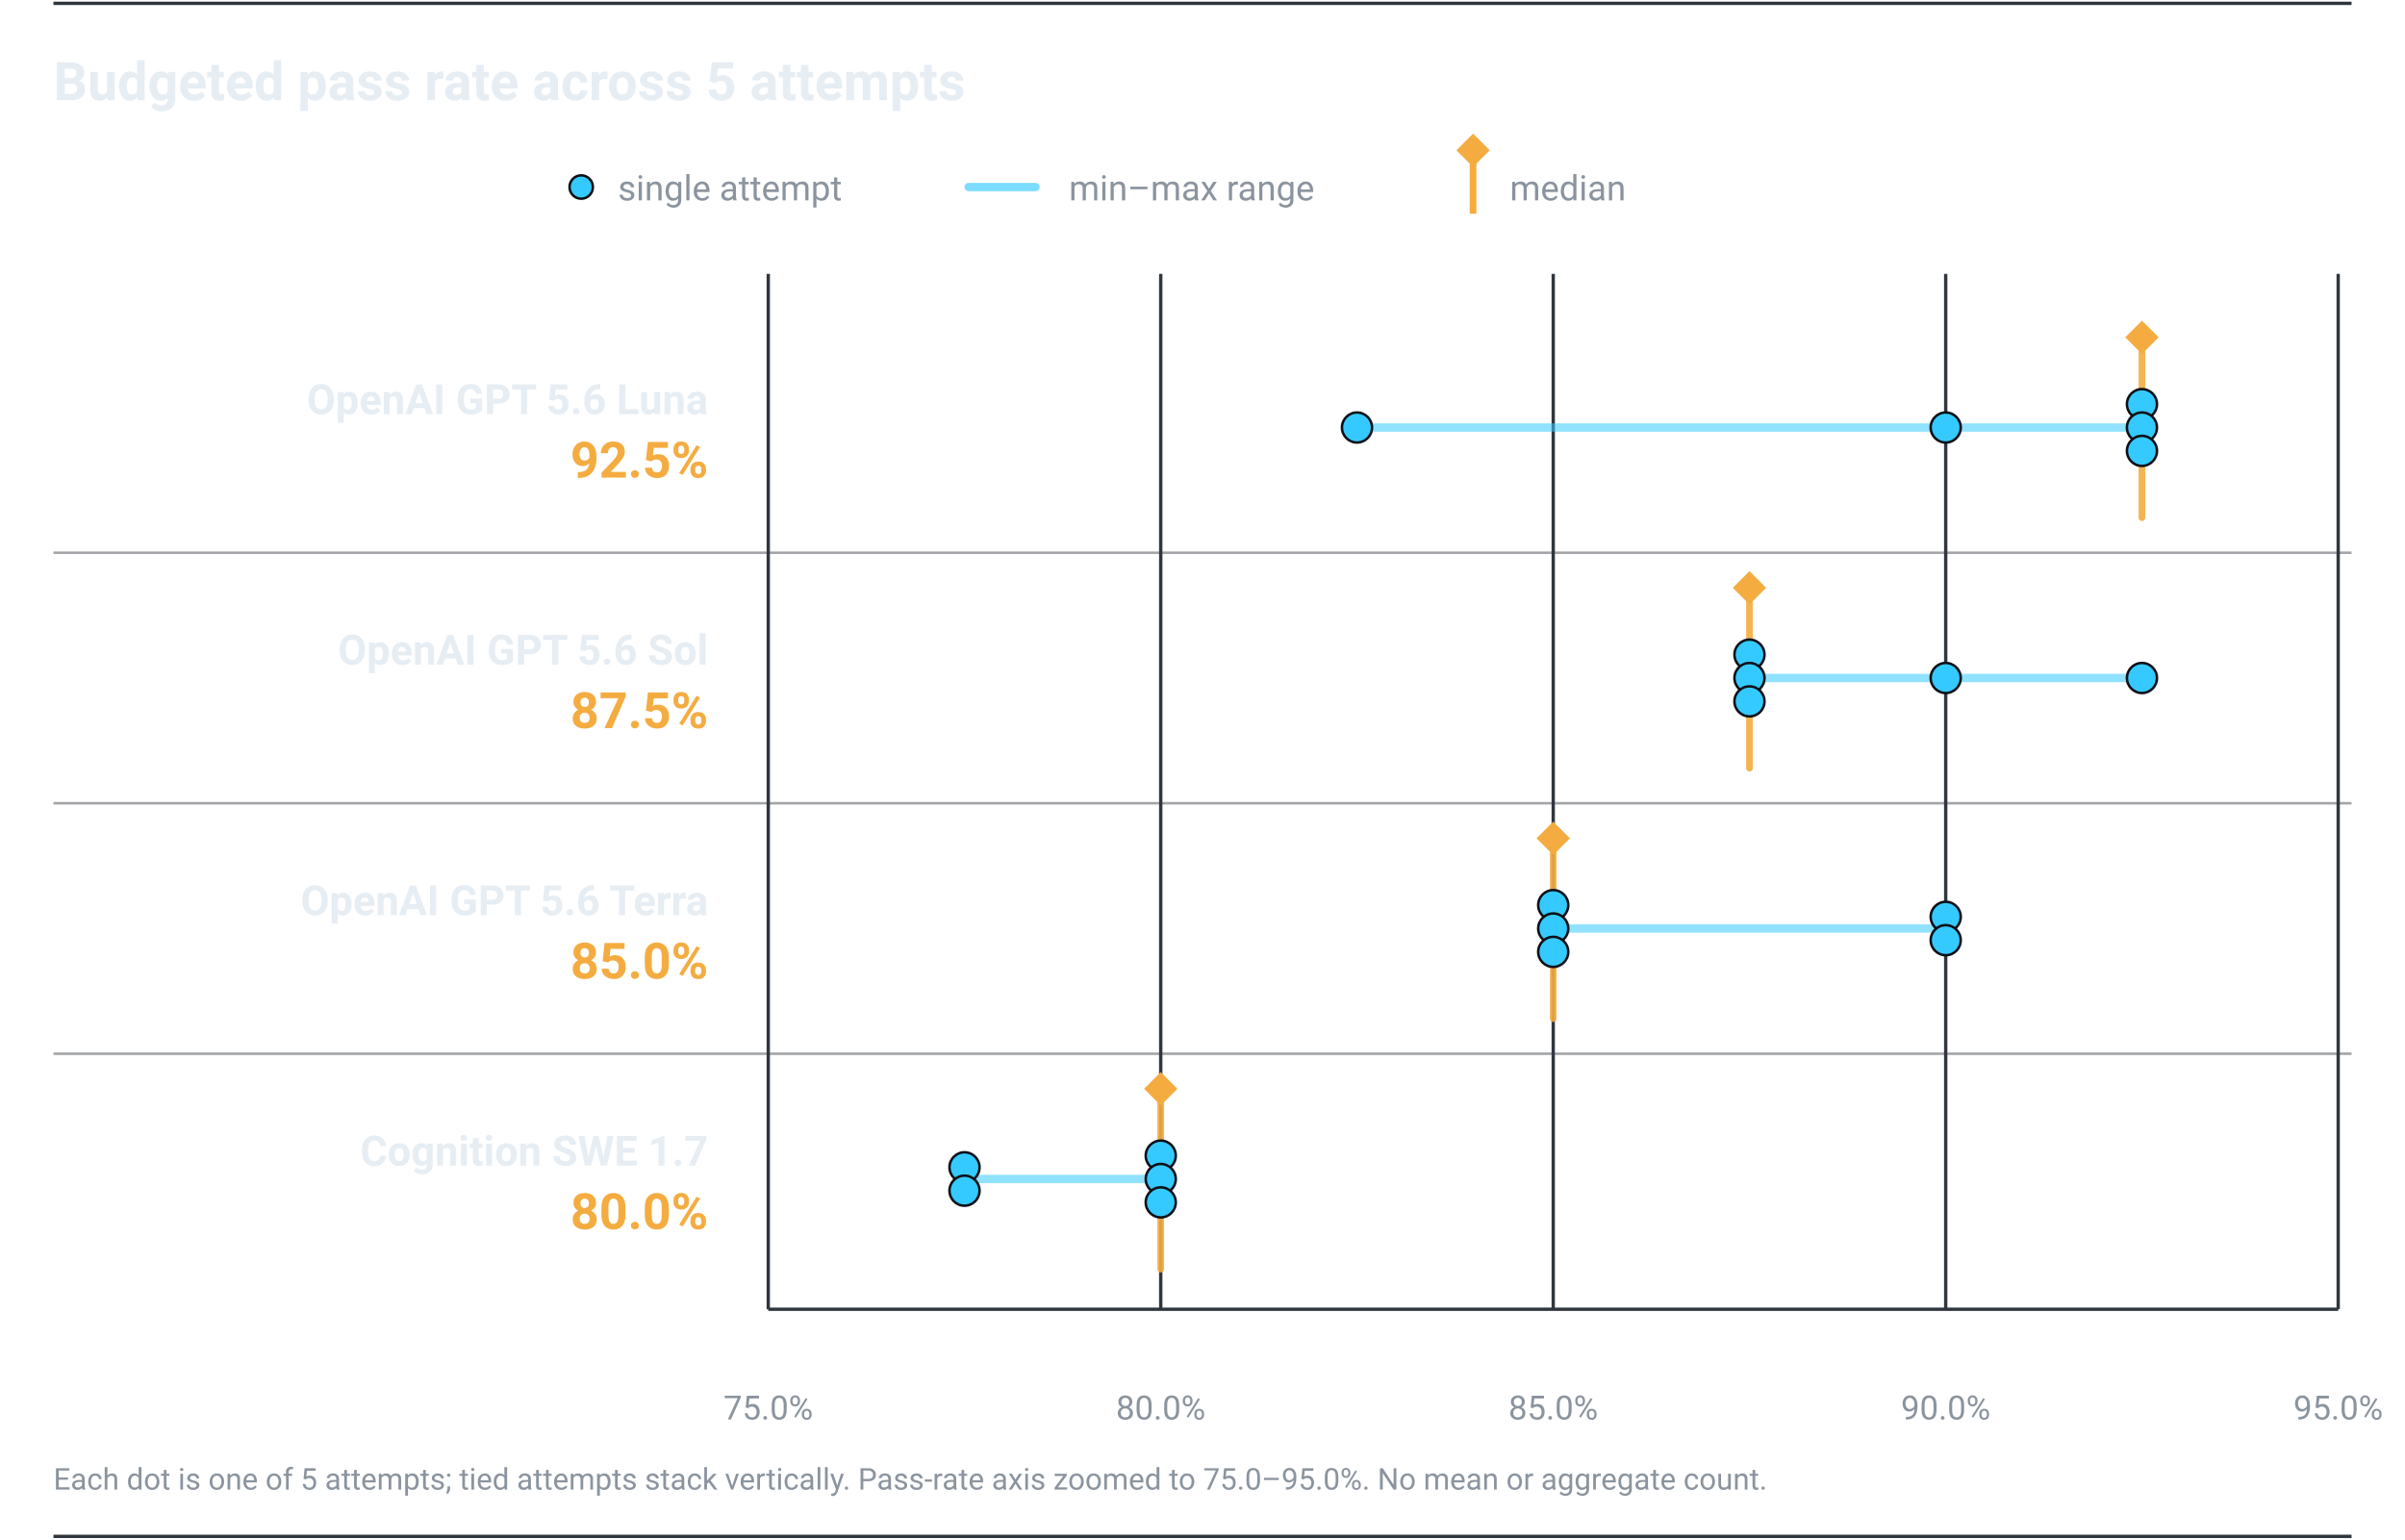
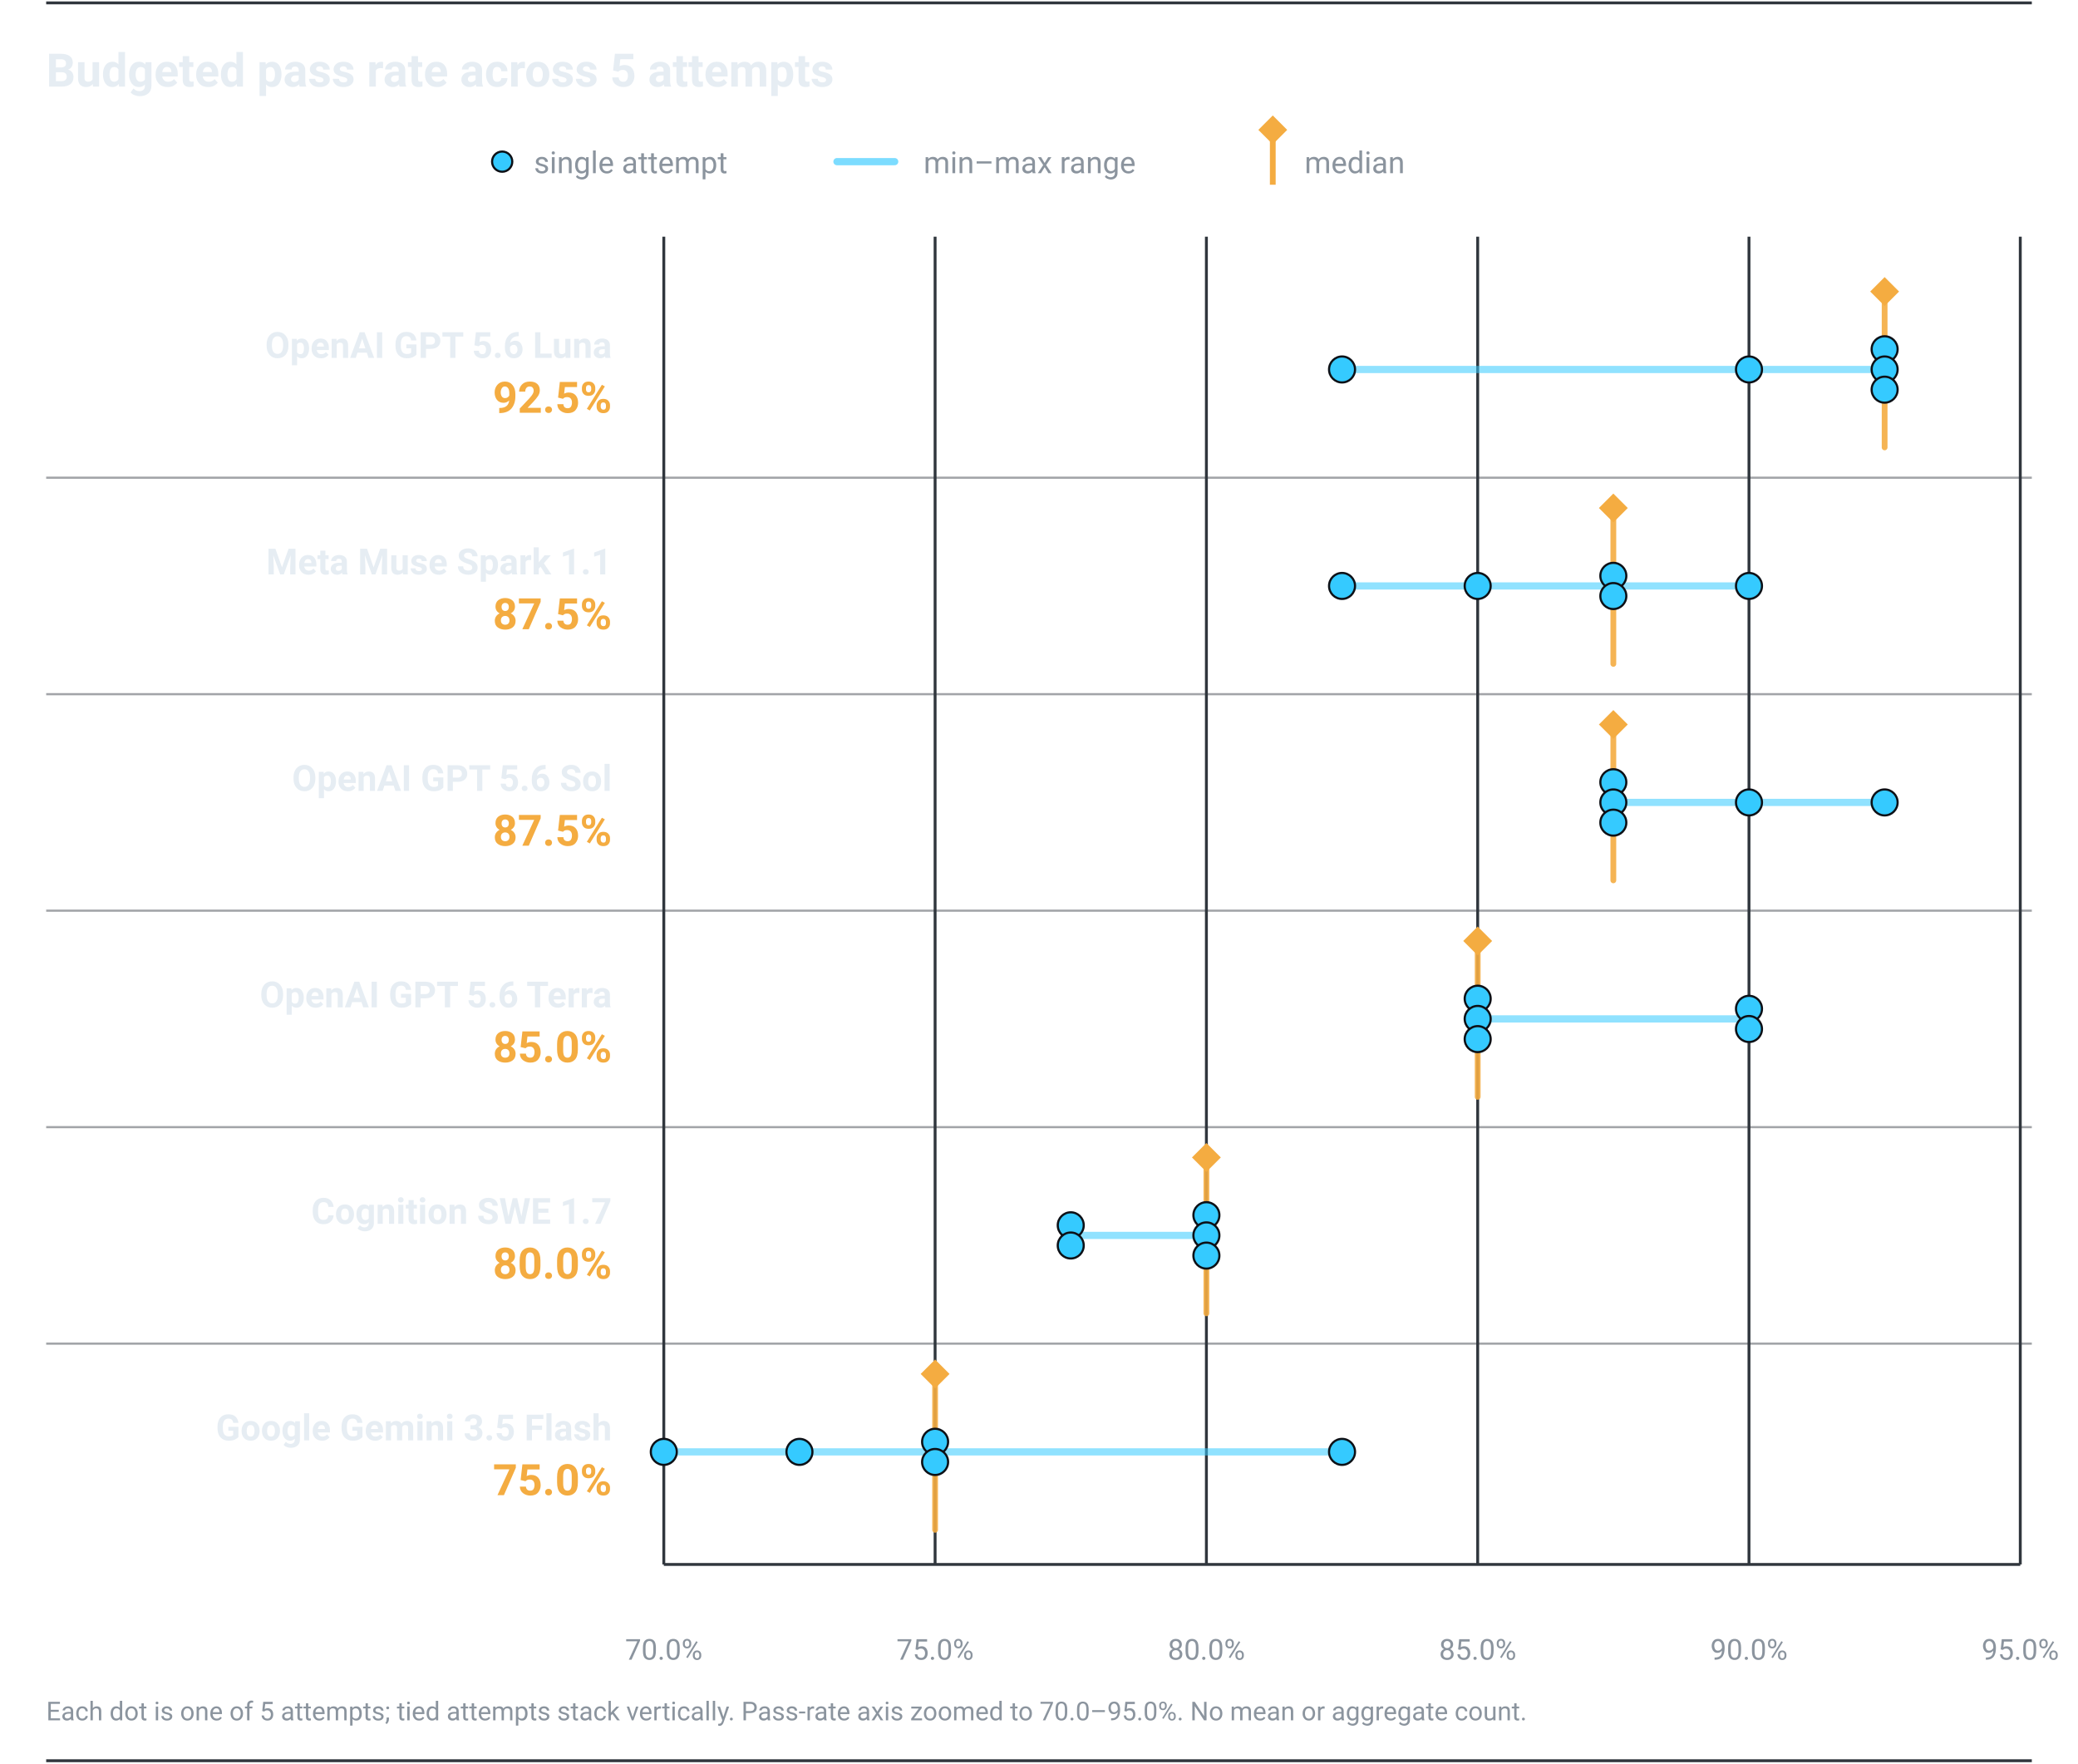
- <svg xmlns="http://www.w3.org/2000/svg" width="720" height="461" viewBox="0 0 720 461" role="img" aria-labelledby="qbd-title qbd-desc" font-family="ui-sans-serif,system-ui,-apple-system,Segoe UI,Roboto,Helvetica,Arial,sans-serif">
+ <svg xmlns="http://www.w3.org/2000/svg" width="720" height="611" viewBox="0 0 720 611" role="img" aria-labelledby="qbd-title qbd-desc" font-family="ui-sans-serif,system-ui,-apple-system,Segoe UI,Roboto,Helvetica,Arial,sans-serif">
  <line x1="16" y1="1" x2="704" y2="1" stroke="#30363D" stroke-width="1" />
  <text x="16" y="30" fill="#E6EDF3" font-size="16" font-weight="650">Budgeted pass rate across 5 attempts</text>
  <circle cx="174" cy="56" r="3.5" fill="#35CAFF" stroke="#0D1117" stroke-width=".75" />
  <text x="185" y="60" fill="#8B949E" font-size="10.5">single attempt</text>
  <line x1="290" y1="56" x2="310" y2="56" stroke="#35CAFF" stroke-width="2.5" stroke-linecap="round" opacity=".65" />
  <text x="320" y="60" fill="#8B949E" font-size="10.5">min–max range</text>
  <line x1="441" y1="45" x2="441" y2="64" stroke="#F4AC41" stroke-width="2" />
  <polygon points="441,40 446,45 441,50 436,45" fill="#F4AC41" />
  <text x="452" y="60" fill="#8B949E" font-size="10.5">median</text>
-   <line x1="230.00" y1="82" x2="230.00" y2="392" stroke="#30363D" stroke-width="1" />
-   <text x="230.00" y="425" text-anchor="middle" fill="#8B949E" font-size="10">75.0%</text>
-   <line x1="347.50" y1="82" x2="347.50" y2="392" stroke="#30363D" stroke-width="1" />
-   <text x="347.50" y="425" text-anchor="middle" fill="#8B949E" font-size="10">80.0%</text>
-   <line x1="465.00" y1="82" x2="465.00" y2="392" stroke="#30363D" stroke-width="1" />
-   <text x="465.00" y="425" text-anchor="middle" fill="#8B949E" font-size="10">85.0%</text>
-   <line x1="582.50" y1="82" x2="582.50" y2="392" stroke="#30363D" stroke-width="1" />
-   <text x="582.50" y="425" text-anchor="middle" fill="#8B949E" font-size="10">90.0%</text>
-   <line x1="700.00" y1="82" x2="700.00" y2="392" stroke="#30363D" stroke-width="1" />
-   <text x="700.00" y="425" text-anchor="middle" fill="#8B949E" font-size="10">95.0%</text>
-   <line x1="230" y1="392" x2="700" y2="392" stroke="#30363D" stroke-width="1" />
+   <line x1="230.00" y1="82" x2="230.00" y2="542" stroke="#30363D" stroke-width="1" />
+   <text x="230.00" y="575" text-anchor="middle" fill="#8B949E" font-size="10">70.0%</text>
+   <line x1="324.00" y1="82" x2="324.00" y2="542" stroke="#30363D" stroke-width="1" />
+   <text x="324.00" y="575" text-anchor="middle" fill="#8B949E" font-size="10">75.0%</text>
+   <line x1="418.00" y1="82" x2="418.00" y2="542" stroke="#30363D" stroke-width="1" />
+   <text x="418.00" y="575" text-anchor="middle" fill="#8B949E" font-size="10">80.0%</text>
+   <line x1="512.00" y1="82" x2="512.00" y2="542" stroke="#30363D" stroke-width="1" />
+   <text x="512.00" y="575" text-anchor="middle" fill="#8B949E" font-size="10">85.0%</text>
+   <line x1="606.00" y1="82" x2="606.00" y2="542" stroke="#30363D" stroke-width="1" />
+   <text x="606.00" y="575" text-anchor="middle" fill="#8B949E" font-size="10">90.0%</text>
+   <line x1="700.00" y1="82" x2="700.00" y2="542" stroke="#30363D" stroke-width="1" />
+   <text x="700.00" y="575" text-anchor="middle" fill="#8B949E" font-size="10">95.0%</text>
+   <line x1="230" y1="542" x2="700" y2="542" stroke="#30363D" stroke-width="1" />
  <text x="212" y="124" text-anchor="end" fill="#E6EDF3" font-size="12.5" font-weight="600">OpenAI GPT 5.6 Luna</text>
  <text x="212" y="143" text-anchor="end" fill="#F4AC41" font-size="15" font-weight="700">92.5%</text>
-   <line x1="406.25" y1="128" x2="641.25" y2="128" stroke="#35CAFF" stroke-width="2.5" stroke-linecap="round" opacity=".55" />
-   <line x1="641.25" y1="101" x2="641.25" y2="155" stroke="#F4AC41" stroke-width="2" stroke-linecap="round" opacity=".9" />
-   <circle cx="406.25" cy="128.00" r="4.5" fill="#35CAFF" stroke="#0D1117" stroke-width=".75" />
-   <circle cx="582.50" cy="128.00" r="4.5" fill="#35CAFF" stroke="#0D1117" stroke-width=".75" />
-   <circle cx="641.25" cy="121.00" r="4.5" fill="#35CAFF" stroke="#0D1117" stroke-width=".75" />
-   <circle cx="641.25" cy="128.00" r="4.5" fill="#35CAFF" stroke="#0D1117" stroke-width=".75" />
-   <circle cx="641.25" cy="135.00" r="4.5" fill="#35CAFF" stroke="#0D1117" stroke-width=".75" />
-   <polygon points="641.25,96 646.25,101 641.25,106 636.25,101" fill="#F4AC41" />
+   <line x1="465.00" y1="128" x2="653.00" y2="128" stroke="#35CAFF" stroke-width="2.5" stroke-linecap="round" opacity=".55" />
+   <line x1="653.00" y1="101" x2="653.00" y2="155" stroke="#F4AC41" stroke-width="2" stroke-linecap="round" opacity=".9" />
+   <circle cx="465.00" cy="128.00" r="4.5" fill="#35CAFF" stroke="#0D1117" stroke-width=".75" />
+   <circle cx="606.00" cy="128.00" r="4.5" fill="#35CAFF" stroke="#0D1117" stroke-width=".75" />
+   <circle cx="653.00" cy="121.00" r="4.5" fill="#35CAFF" stroke="#0D1117" stroke-width=".75" />
+   <circle cx="653.00" cy="128.00" r="4.5" fill="#35CAFF" stroke="#0D1117" stroke-width=".75" />
+   <circle cx="653.00" cy="135.00" r="4.5" fill="#35CAFF" stroke="#0D1117" stroke-width=".75" />
+   <polygon points="653.00,96 658.00,101 653.00,106 648.00,101" fill="#F4AC41" />
  <line x1="16" y1="165.50" x2="704" y2="165.50" stroke="#30363D" stroke-width=".75" opacity=".45" />
-   <text x="212" y="199" text-anchor="end" fill="#E6EDF3" font-size="12.5" font-weight="600">OpenAI GPT 5.6 Sol</text>
+   <text x="212" y="199" text-anchor="end" fill="#E6EDF3" font-size="12.5" font-weight="600">Meta Muse Spark 1.1</text>
  <text x="212" y="218" text-anchor="end" fill="#F4AC41" font-size="15" font-weight="700">87.5%</text>
-   <line x1="523.75" y1="203" x2="641.25" y2="203" stroke="#35CAFF" stroke-width="2.5" stroke-linecap="round" opacity=".55" />
-   <line x1="523.75" y1="176" x2="523.75" y2="230" stroke="#F4AC41" stroke-width="2" stroke-linecap="round" opacity=".9" />
-   <circle cx="523.75" cy="196.00" r="4.5" fill="#35CAFF" stroke="#0D1117" stroke-width=".75" />
-   <circle cx="523.75" cy="203.00" r="4.5" fill="#35CAFF" stroke="#0D1117" stroke-width=".75" />
-   <circle cx="523.75" cy="210.00" r="4.5" fill="#35CAFF" stroke="#0D1117" stroke-width=".75" />
-   <circle cx="582.50" cy="203.00" r="4.5" fill="#35CAFF" stroke="#0D1117" stroke-width=".75" />
-   <circle cx="641.25" cy="203.00" r="4.5" fill="#35CAFF" stroke="#0D1117" stroke-width=".75" />
-   <polygon points="523.75,171 528.75,176 523.75,181 518.75,176" fill="#F4AC41" />
+   <line x1="465.00" y1="203" x2="606.00" y2="203" stroke="#35CAFF" stroke-width="2.5" stroke-linecap="round" opacity=".55" />
+   <line x1="559.00" y1="176" x2="559.00" y2="230" stroke="#F4AC41" stroke-width="2" stroke-linecap="round" opacity=".9" />
+   <circle cx="465.00" cy="203.00" r="4.5" fill="#35CAFF" stroke="#0D1117" stroke-width=".75" />
+   <circle cx="512.00" cy="203.00" r="4.5" fill="#35CAFF" stroke="#0D1117" stroke-width=".75" />
+   <circle cx="559.00" cy="199.50" r="4.5" fill="#35CAFF" stroke="#0D1117" stroke-width=".75" />
+   <circle cx="559.00" cy="206.50" r="4.5" fill="#35CAFF" stroke="#0D1117" stroke-width=".75" />
+   <circle cx="606.00" cy="203.00" r="4.5" fill="#35CAFF" stroke="#0D1117" stroke-width=".75" />
+   <polygon points="559.00,171 564.00,176 559.00,181 554.00,176" fill="#F4AC41" />
  <line x1="16" y1="240.50" x2="704" y2="240.50" stroke="#30363D" stroke-width=".75" opacity=".45" />
-   <text x="212" y="274" text-anchor="end" fill="#E6EDF3" font-size="12.5" font-weight="600">OpenAI GPT 5.6 Terra</text>
-   <text x="212" y="293" text-anchor="end" fill="#F4AC41" font-size="15" font-weight="700">85.0%</text>
-   <line x1="465.00" y1="278" x2="582.50" y2="278" stroke="#35CAFF" stroke-width="2.5" stroke-linecap="round" opacity=".55" />
-   <line x1="465.00" y1="251" x2="465.00" y2="305" stroke="#F4AC41" stroke-width="2" stroke-linecap="round" opacity=".9" />
-   <circle cx="465.00" cy="271.00" r="4.5" fill="#35CAFF" stroke="#0D1117" stroke-width=".75" />
-   <circle cx="465.00" cy="278.00" r="4.5" fill="#35CAFF" stroke="#0D1117" stroke-width=".75" />
-   <circle cx="465.00" cy="285.00" r="4.5" fill="#35CAFF" stroke="#0D1117" stroke-width=".75" />
-   <circle cx="582.50" cy="274.50" r="4.5" fill="#35CAFF" stroke="#0D1117" stroke-width=".75" />
-   <circle cx="582.50" cy="281.50" r="4.5" fill="#35CAFF" stroke="#0D1117" stroke-width=".75" />
-   <polygon points="465.00,246 470.00,251 465.00,256 460.00,251" fill="#F4AC41" />
+   <text x="212" y="274" text-anchor="end" fill="#E6EDF3" font-size="12.5" font-weight="600">OpenAI GPT 5.6 Sol</text>
+   <text x="212" y="293" text-anchor="end" fill="#F4AC41" font-size="15" font-weight="700">87.5%</text>
+   <line x1="559.00" y1="278" x2="653.00" y2="278" stroke="#35CAFF" stroke-width="2.5" stroke-linecap="round" opacity=".55" />
+   <line x1="559.00" y1="251" x2="559.00" y2="305" stroke="#F4AC41" stroke-width="2" stroke-linecap="round" opacity=".9" />
+   <circle cx="559.00" cy="271.00" r="4.5" fill="#35CAFF" stroke="#0D1117" stroke-width=".75" />
+   <circle cx="559.00" cy="278.00" r="4.5" fill="#35CAFF" stroke="#0D1117" stroke-width=".75" />
+   <circle cx="559.00" cy="285.00" r="4.5" fill="#35CAFF" stroke="#0D1117" stroke-width=".75" />
+   <circle cx="606.00" cy="278.00" r="4.5" fill="#35CAFF" stroke="#0D1117" stroke-width=".75" />
+   <circle cx="653.00" cy="278.00" r="4.5" fill="#35CAFF" stroke="#0D1117" stroke-width=".75" />
+   <polygon points="559.00,246 564.00,251 559.00,256 554.00,251" fill="#F4AC41" />
  <line x1="16" y1="315.50" x2="704" y2="315.50" stroke="#30363D" stroke-width=".75" opacity=".45" />
-   <text x="212" y="349" text-anchor="end" fill="#E6EDF3" font-size="12.5" font-weight="600">Cognition SWE 1.7</text>
-   <text x="212" y="368" text-anchor="end" fill="#F4AC41" font-size="15" font-weight="700">80.0%</text>
-   <line x1="288.75" y1="353" x2="347.50" y2="353" stroke="#35CAFF" stroke-width="2.5" stroke-linecap="round" opacity=".55" />
-   <line x1="347.50" y1="326" x2="347.50" y2="380" stroke="#F4AC41" stroke-width="2" stroke-linecap="round" opacity=".9" />
-   <circle cx="288.75" cy="349.50" r="4.5" fill="#35CAFF" stroke="#0D1117" stroke-width=".75" />
-   <circle cx="288.75" cy="356.50" r="4.5" fill="#35CAFF" stroke="#0D1117" stroke-width=".75" />
-   <circle cx="347.50" cy="346.00" r="4.5" fill="#35CAFF" stroke="#0D1117" stroke-width=".75" />
-   <circle cx="347.50" cy="353.00" r="4.5" fill="#35CAFF" stroke="#0D1117" stroke-width=".75" />
-   <circle cx="347.50" cy="360.00" r="4.5" fill="#35CAFF" stroke="#0D1117" stroke-width=".75" />
-   <polygon points="347.50,321 352.50,326 347.50,331 342.50,326" fill="#F4AC41" />
-   <text x="16" y="446" fill="#8B949E" font-size="9">Each dot is one of 5 attempts; tied attempts stack vertically. Pass-rate axis zoomed to 75.0–95.0%. No mean or aggregate count.</text>
-   <line x1="16" y1="460" x2="704" y2="460" stroke="#30363D" stroke-width="1" />
+   <text x="212" y="349" text-anchor="end" fill="#E6EDF3" font-size="12.5" font-weight="600">OpenAI GPT 5.6 Terra</text>
+   <text x="212" y="368" text-anchor="end" fill="#F4AC41" font-size="15" font-weight="700">85.0%</text>
+   <line x1="512.00" y1="353" x2="606.00" y2="353" stroke="#35CAFF" stroke-width="2.5" stroke-linecap="round" opacity=".55" />
+   <line x1="512.00" y1="326" x2="512.00" y2="380" stroke="#F4AC41" stroke-width="2" stroke-linecap="round" opacity=".9" />
+   <circle cx="512.00" cy="346.00" r="4.5" fill="#35CAFF" stroke="#0D1117" stroke-width=".75" />
+   <circle cx="512.00" cy="353.00" r="4.5" fill="#35CAFF" stroke="#0D1117" stroke-width=".75" />
+   <circle cx="512.00" cy="360.00" r="4.5" fill="#35CAFF" stroke="#0D1117" stroke-width=".75" />
+   <circle cx="606.00" cy="349.50" r="4.5" fill="#35CAFF" stroke="#0D1117" stroke-width=".75" />
+   <circle cx="606.00" cy="356.50" r="4.5" fill="#35CAFF" stroke="#0D1117" stroke-width=".75" />
+   <polygon points="512.00,321 517.00,326 512.00,331 507.00,326" fill="#F4AC41" />
+   <line x1="16" y1="390.50" x2="704" y2="390.50" stroke="#30363D" stroke-width=".75" opacity=".45" />
+   <text x="212" y="424" text-anchor="end" fill="#E6EDF3" font-size="12.5" font-weight="600">Cognition SWE 1.7</text>
+   <text x="212" y="443" text-anchor="end" fill="#F4AC41" font-size="15" font-weight="700">80.0%</text>
+   <line x1="371.00" y1="428" x2="418.00" y2="428" stroke="#35CAFF" stroke-width="2.5" stroke-linecap="round" opacity=".55" />
+   <line x1="418.00" y1="401" x2="418.00" y2="455" stroke="#F4AC41" stroke-width="2" stroke-linecap="round" opacity=".9" />
+   <circle cx="371.00" cy="424.50" r="4.5" fill="#35CAFF" stroke="#0D1117" stroke-width=".75" />
+   <circle cx="371.00" cy="431.50" r="4.5" fill="#35CAFF" stroke="#0D1117" stroke-width=".75" />
+   <circle cx="418.00" cy="421.00" r="4.5" fill="#35CAFF" stroke="#0D1117" stroke-width=".75" />
+   <circle cx="418.00" cy="428.00" r="4.5" fill="#35CAFF" stroke="#0D1117" stroke-width=".75" />
+   <circle cx="418.00" cy="435.00" r="4.5" fill="#35CAFF" stroke="#0D1117" stroke-width=".75" />
+   <polygon points="418.00,396 423.00,401 418.00,406 413.00,401" fill="#F4AC41" />
+   <line x1="16" y1="465.50" x2="704" y2="465.50" stroke="#30363D" stroke-width=".75" opacity=".45" />
+   <text x="212" y="499" text-anchor="end" fill="#E6EDF3" font-size="12.5" font-weight="600">Google Gemini 3.5 Flash</text>
+   <text x="212" y="518" text-anchor="end" fill="#F4AC41" font-size="15" font-weight="700">75.0%</text>
+   <line x1="230.00" y1="503" x2="465.00" y2="503" stroke="#35CAFF" stroke-width="2.5" stroke-linecap="round" opacity=".55" />
+   <line x1="324.00" y1="476" x2="324.00" y2="530" stroke="#F4AC41" stroke-width="2" stroke-linecap="round" opacity=".9" />
+   <circle cx="230.00" cy="503.00" r="4.5" fill="#35CAFF" stroke="#0D1117" stroke-width=".75" />
+   <circle cx="277.00" cy="503.00" r="4.5" fill="#35CAFF" stroke="#0D1117" stroke-width=".75" />
+   <circle cx="324.00" cy="499.50" r="4.5" fill="#35CAFF" stroke="#0D1117" stroke-width=".75" />
+   <circle cx="324.00" cy="506.50" r="4.5" fill="#35CAFF" stroke="#0D1117" stroke-width=".75" />
+   <circle cx="465.00" cy="503.00" r="4.5" fill="#35CAFF" stroke="#0D1117" stroke-width=".75" />
+   <polygon points="324.00,471 329.00,476 324.00,481 319.00,476" fill="#F4AC41" />
+   <text x="16" y="596" fill="#8B949E" font-size="9">Each dot is one of 5 attempts; tied attempts stack vertically. Pass-rate axis zoomed to 70.0–95.0%. No mean or aggregate count.</text>
+   <line x1="16" y1="610" x2="704" y2="610" stroke="#30363D" stroke-width="1" />
</svg>
